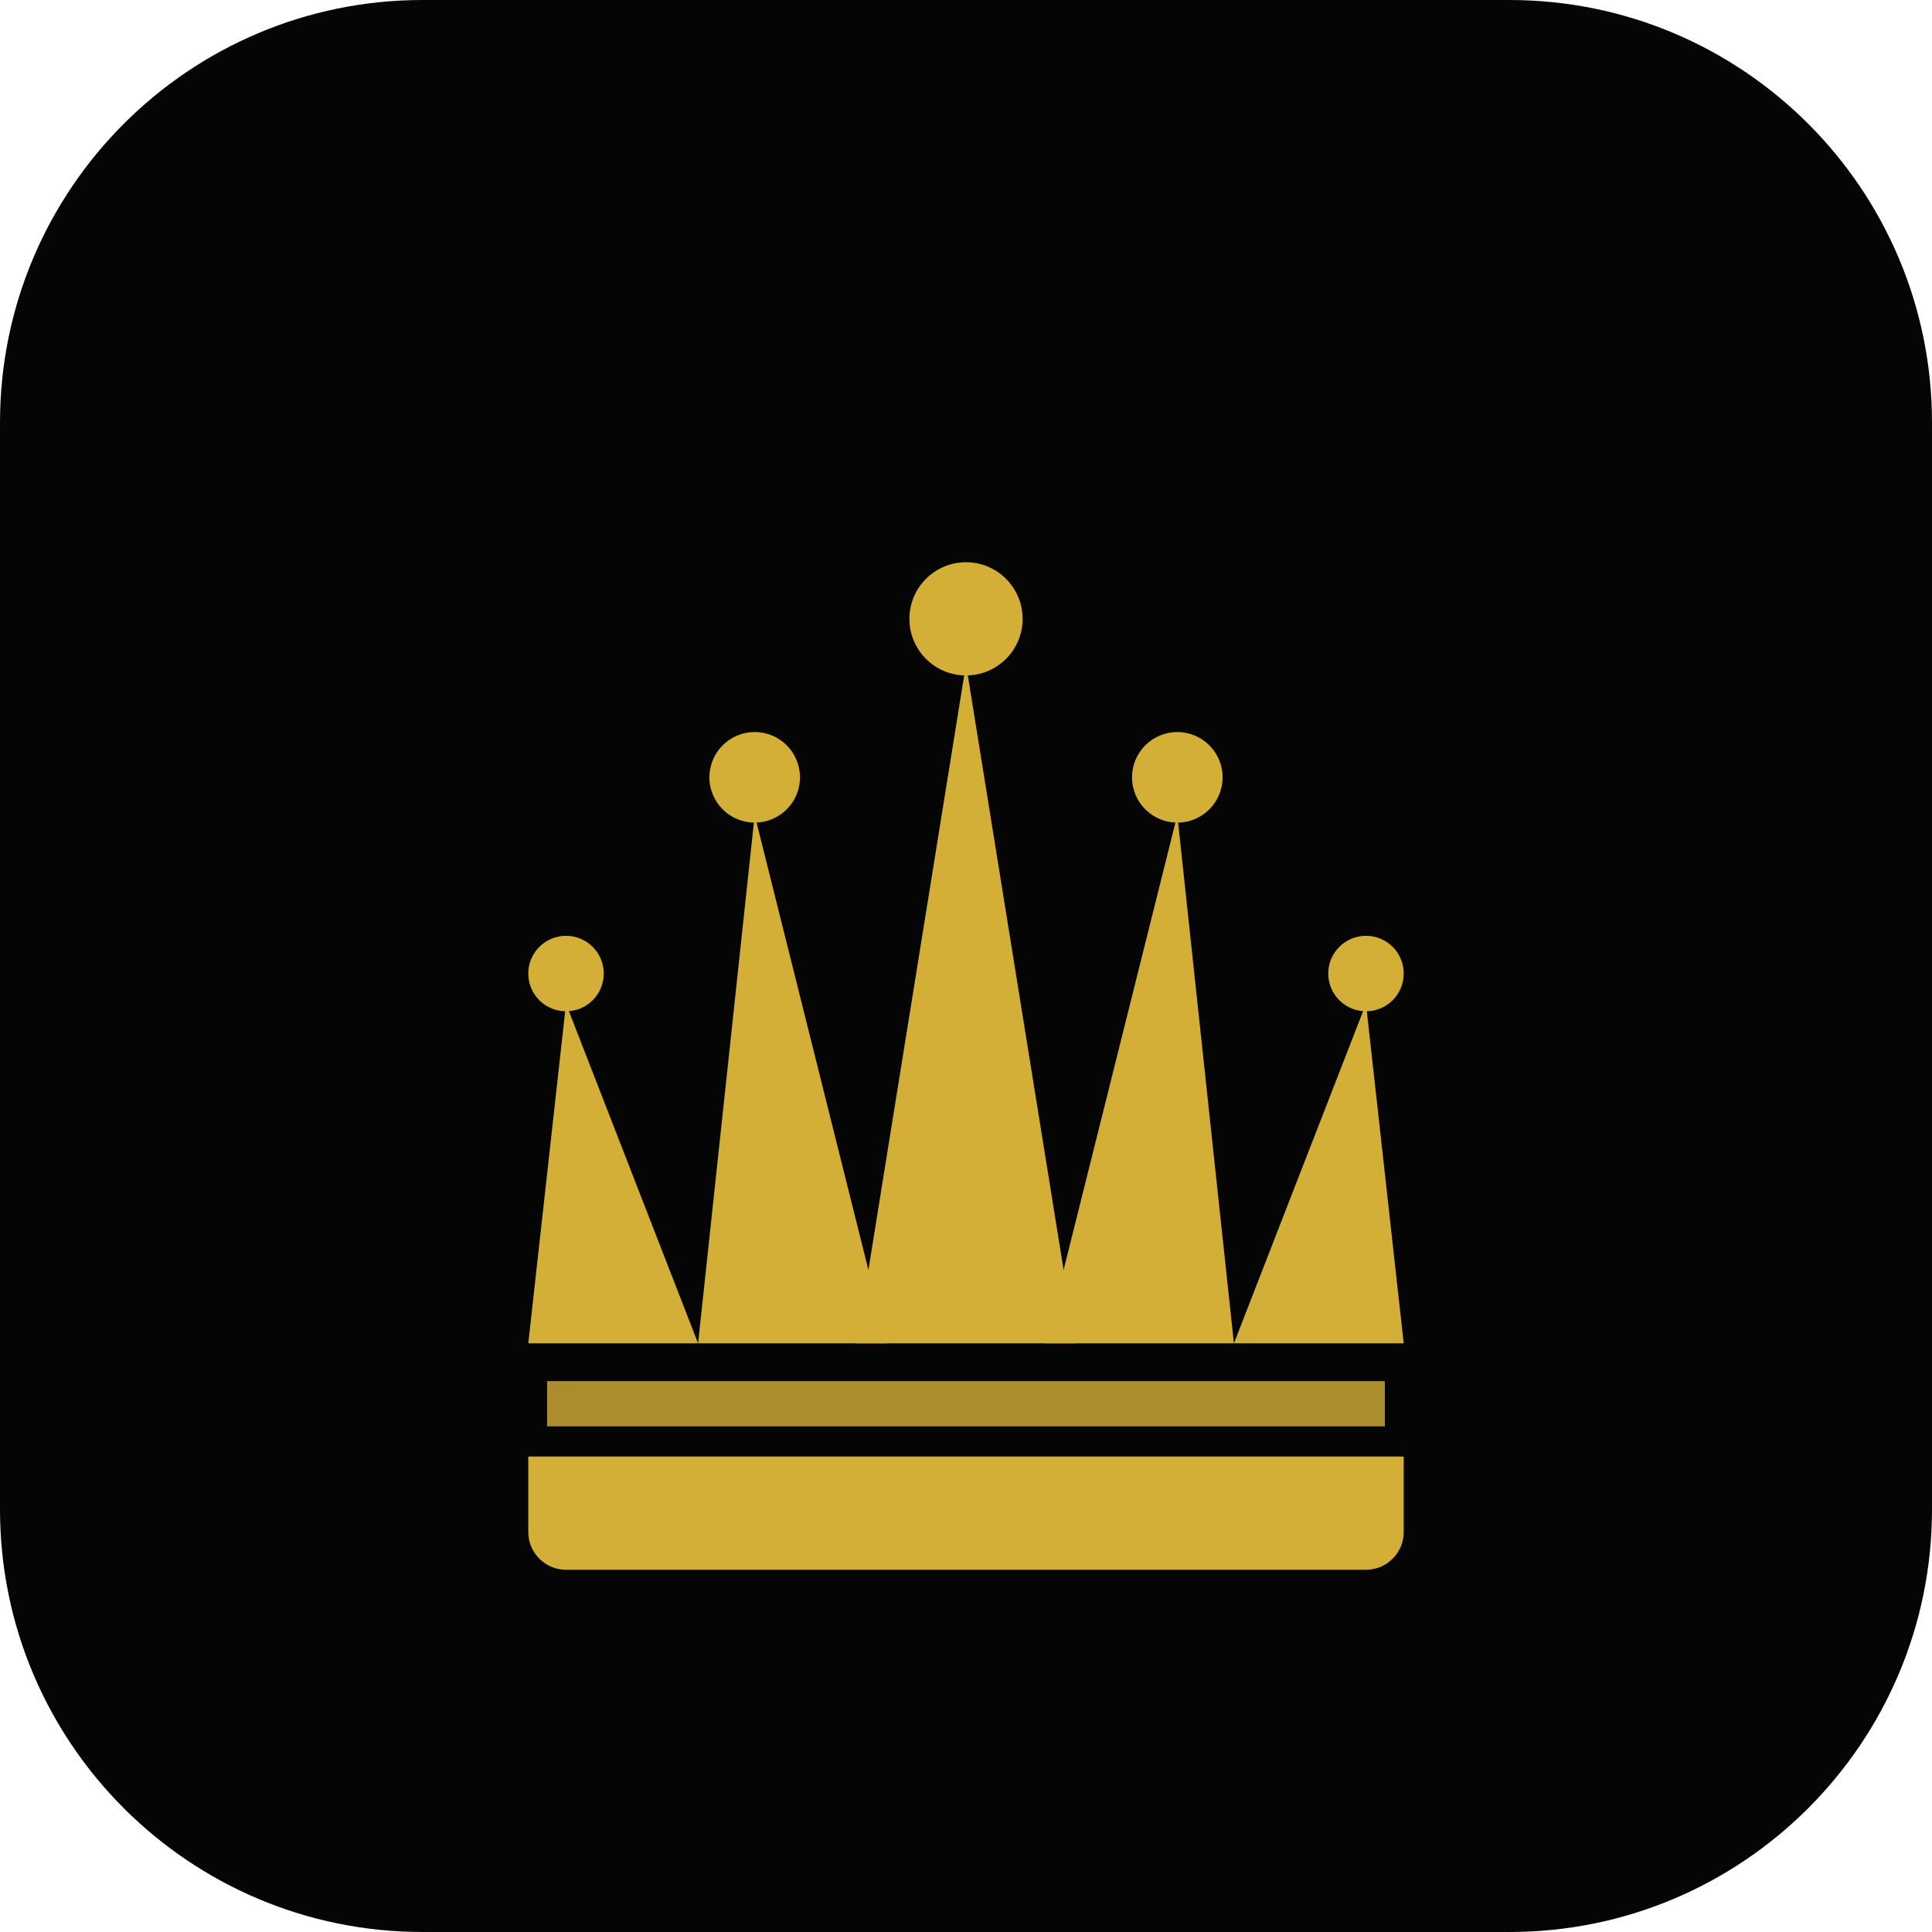
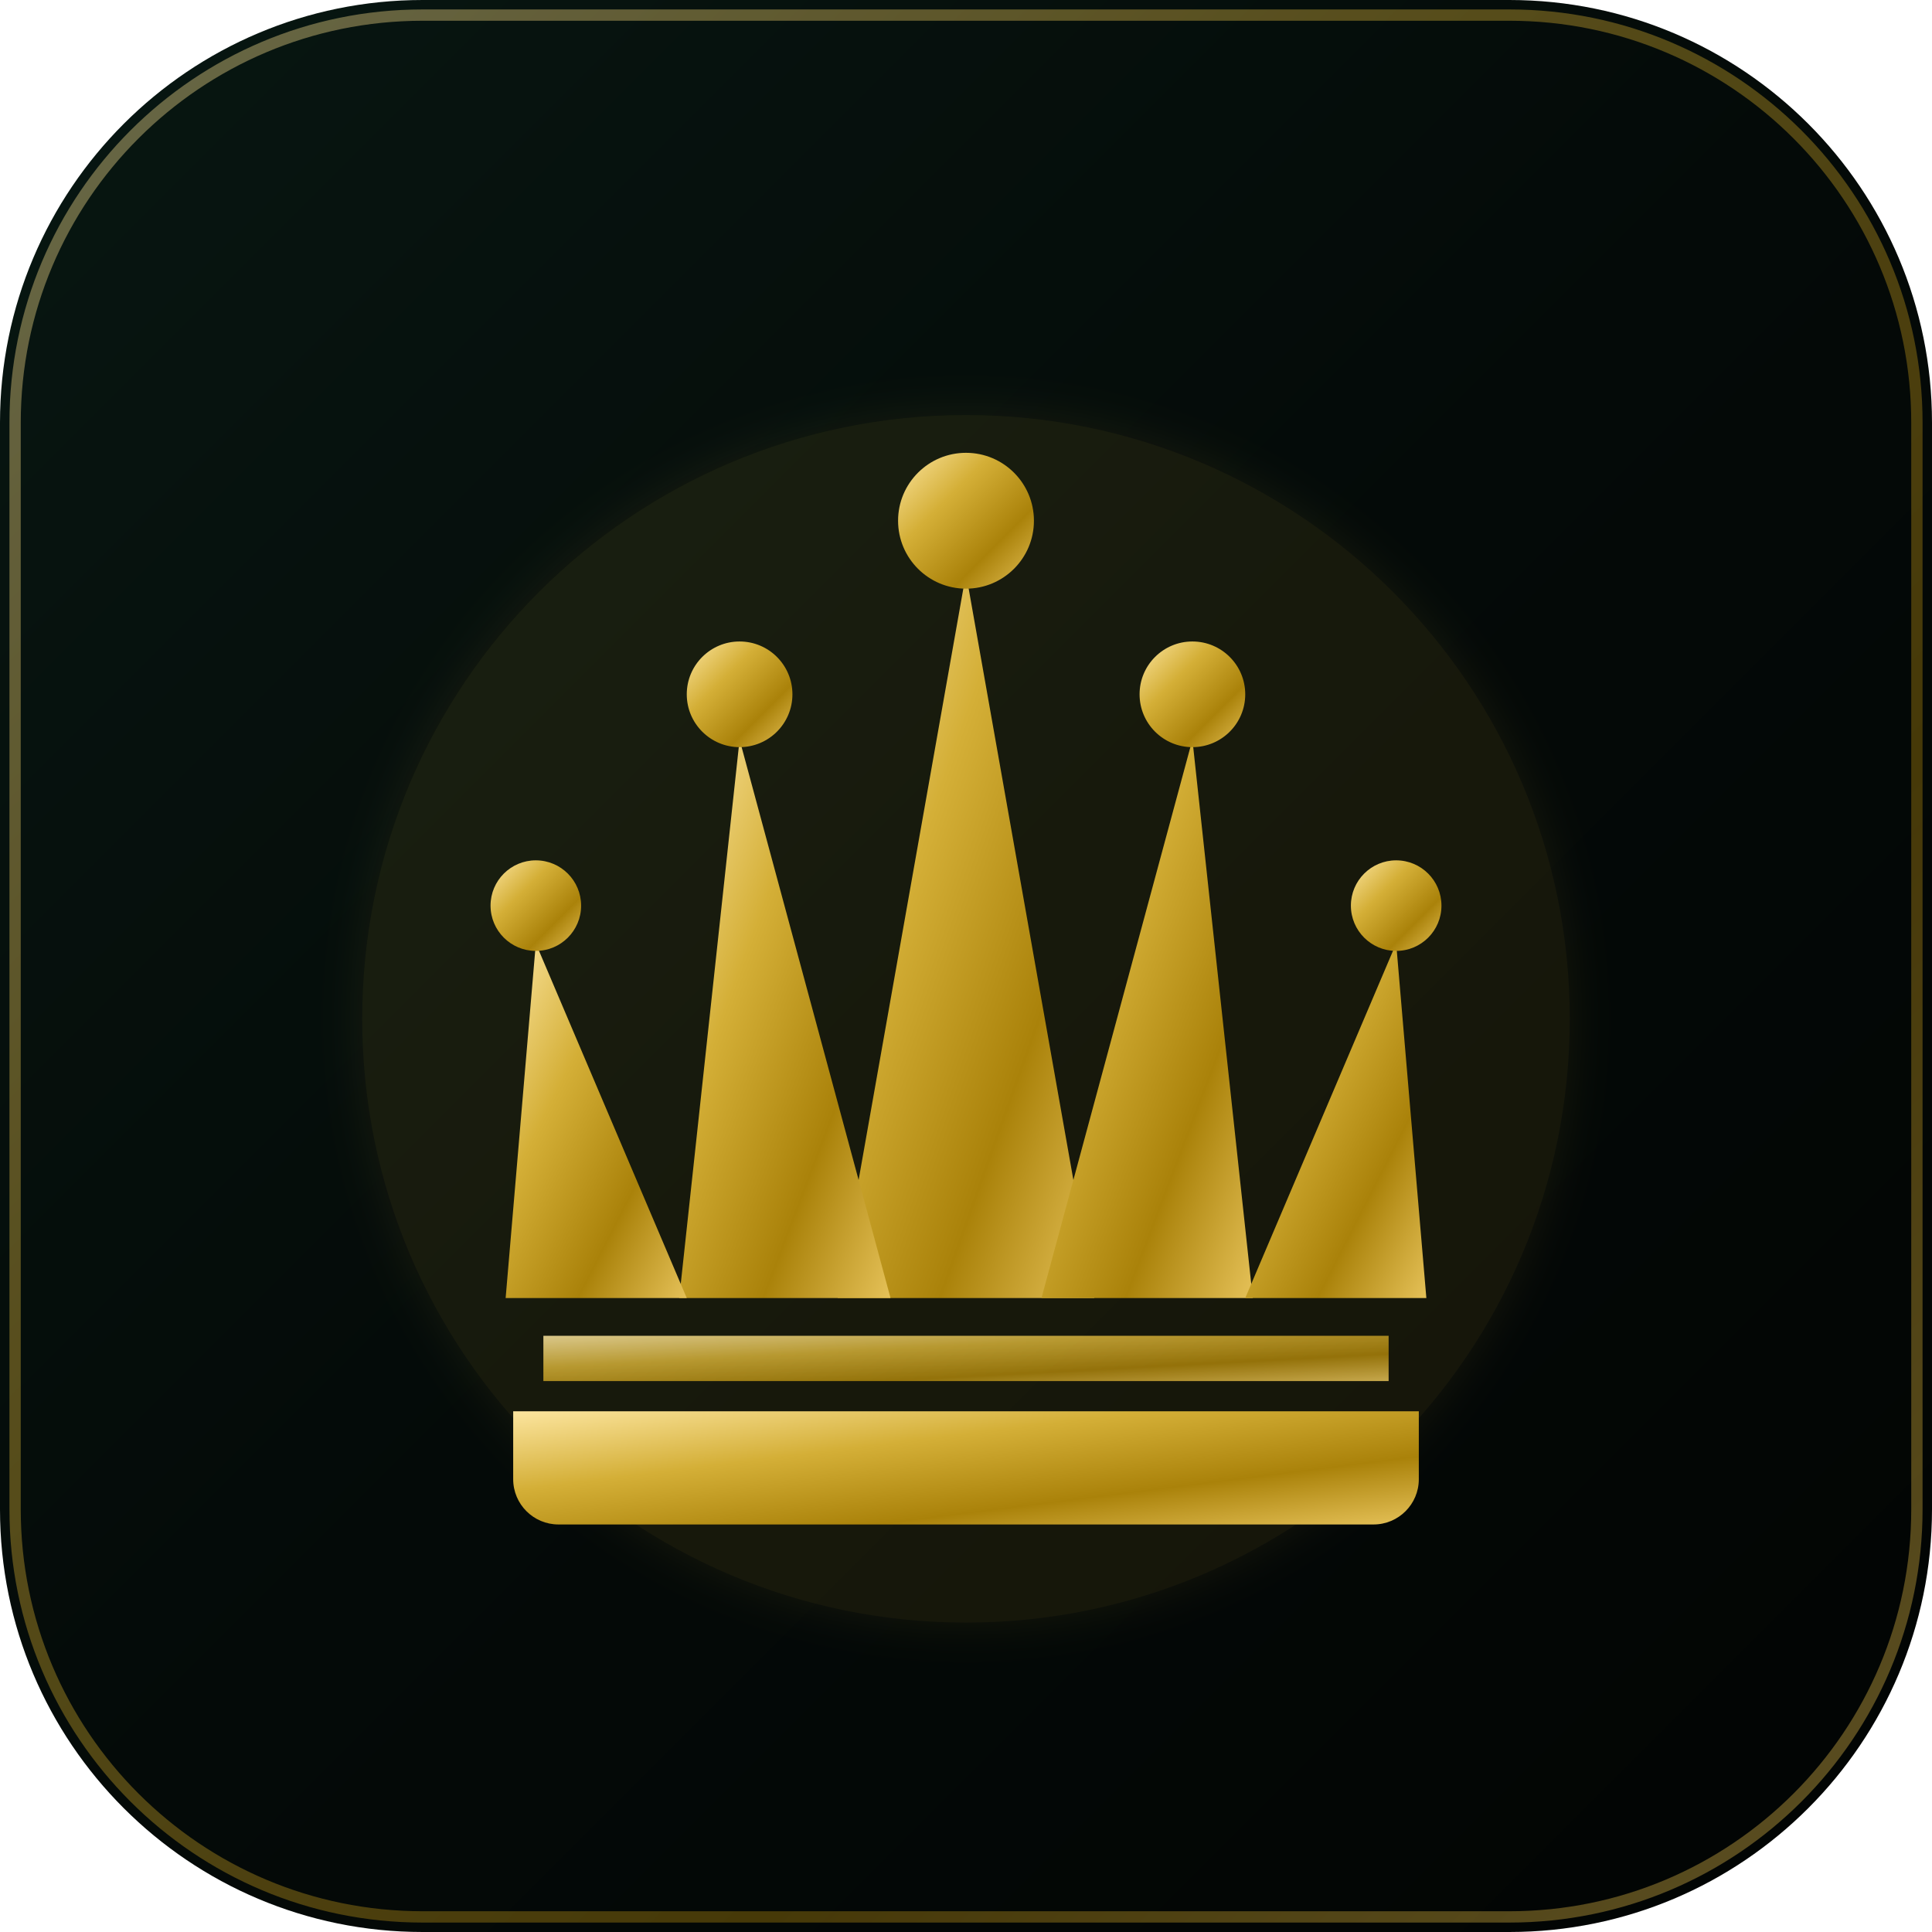
- <svg xmlns="http://www.w3.org/2000/svg" viewBox="0 0 512 512" width="100%" height="100%">
-   <rect width="512" height="512" rx="112" fill="#050505" />
-   <g transform="translate(0, 16)">
-     <path d="M140 370 h232 v20 a10 10 0 0 1 -10 10 h-212 a10 10 0 0 1 -10 -10 z" fill="#D4AF37" />
-     <path d="M145 350 h222 v12 h-222 z" fill="#D4AF37" opacity="0.8" />
-     <path d="M256 160 L285 340 H227 Z" fill="#D4AF37" />
-     <path d="M200 200 L235 340 H185 Z" fill="#D4AF37" />
-     <path d="M312 200 L327 340 H277 Z" fill="#D4AF37" />
-     <path d="M150 250 L185 340 H140 Z" fill="#D4AF37" />
-     <path d="M362 250 L372 340 H327 Z" fill="#D4AF37" />
-     <circle cx="150" cy="242" r="10" fill="#D4AF37" />
-     <circle cx="200" cy="190" r="12" fill="#D4AF37" />
-     <circle cx="256" cy="148" r="15" fill="#D4AF37" />
-     <circle cx="312" cy="190" r="12" fill="#D4AF37" />
-     <circle cx="362" cy="242" r="10" fill="#D4AF37" />
+ <svg xmlns="http://www.w3.org/2000/svg" viewBox="0 0 512 512" width="512" height="512">
+   <defs>
+     <linearGradient id="bgGrad" x1="0%" y1="0%" x2="100%" y2="100%">
+       <stop offset="0%" stop-color="#081712" />
+       <stop offset="50%" stop-color="#040A08" />
+       <stop offset="100%" stop-color="#020403" />
+     </linearGradient>
+     <linearGradient id="goldGrad" x1="0%" y1="0%" x2="100%" y2="100%">
+       <stop offset="0%" stop-color="#FCE59F" />
+       <stop offset="35%" stop-color="#D4AF37" />
+       <stop offset="70%" stop-color="#AA820A" />
+       <stop offset="100%" stop-color="#E5C158" />
+     </linearGradient>
+     <filter id="goldGlow" x="-20%" y="-20%" width="140%" height="140%">
+       <feGaussianBlur stdDeviation="6" result="blur" />
+       <feComposite in="SourceGraphic" in2="blur" operator="over" />
+     </filter>
+   </defs>
+   <rect width="512" height="512" rx="112" fill="url(#bgGrad)" />
+   <rect width="504" height="504" x="4" y="4" rx="108" fill="none" stroke="url(#goldGrad)" stroke-width="3" stroke-opacity="0.4" />
+   <circle cx="256" cy="270" r="160" fill="#D4AF37" opacity="0.09" filter="url(#goldGlow)" />
+   <g id="crown-emblem" transform="translate(0, 10)">
+     <path d="M136 364 h240 v18 a12 12 0 0 1 -12 12 h-216 a12 12 0 0 1 -12 -12 z" fill="url(#goldGrad)" />
+     <path d="M144 344 h224 v12 h-224 z" fill="url(#goldGrad)" opacity="0.85" />
+     <path d="M256 142 L290 334 H222 Z" fill="url(#goldGrad)" />
+     <path d="M196 186 L236 334 H180 Z" fill="url(#goldGrad)" />
+     <path d="M316 186 L332 334 H276 Z" fill="url(#goldGrad)" />
+     <path d="M142 240 L182 334 H134 Z" fill="url(#goldGrad)" />
+     <path d="M370 240 L378 334 H330 Z" fill="url(#goldGrad)" />
+     <circle cx="142" cy="230" r="12" fill="url(#goldGrad)" />
+     <circle cx="196" cy="174" r="14" fill="url(#goldGrad)" />
+     <circle cx="256" cy="128" r="18" fill="url(#goldGrad)" />
+     <circle cx="316" cy="174" r="14" fill="url(#goldGrad)" />
+     <circle cx="370" cy="230" r="12" fill="url(#goldGrad)" />
  </g>
</svg>
